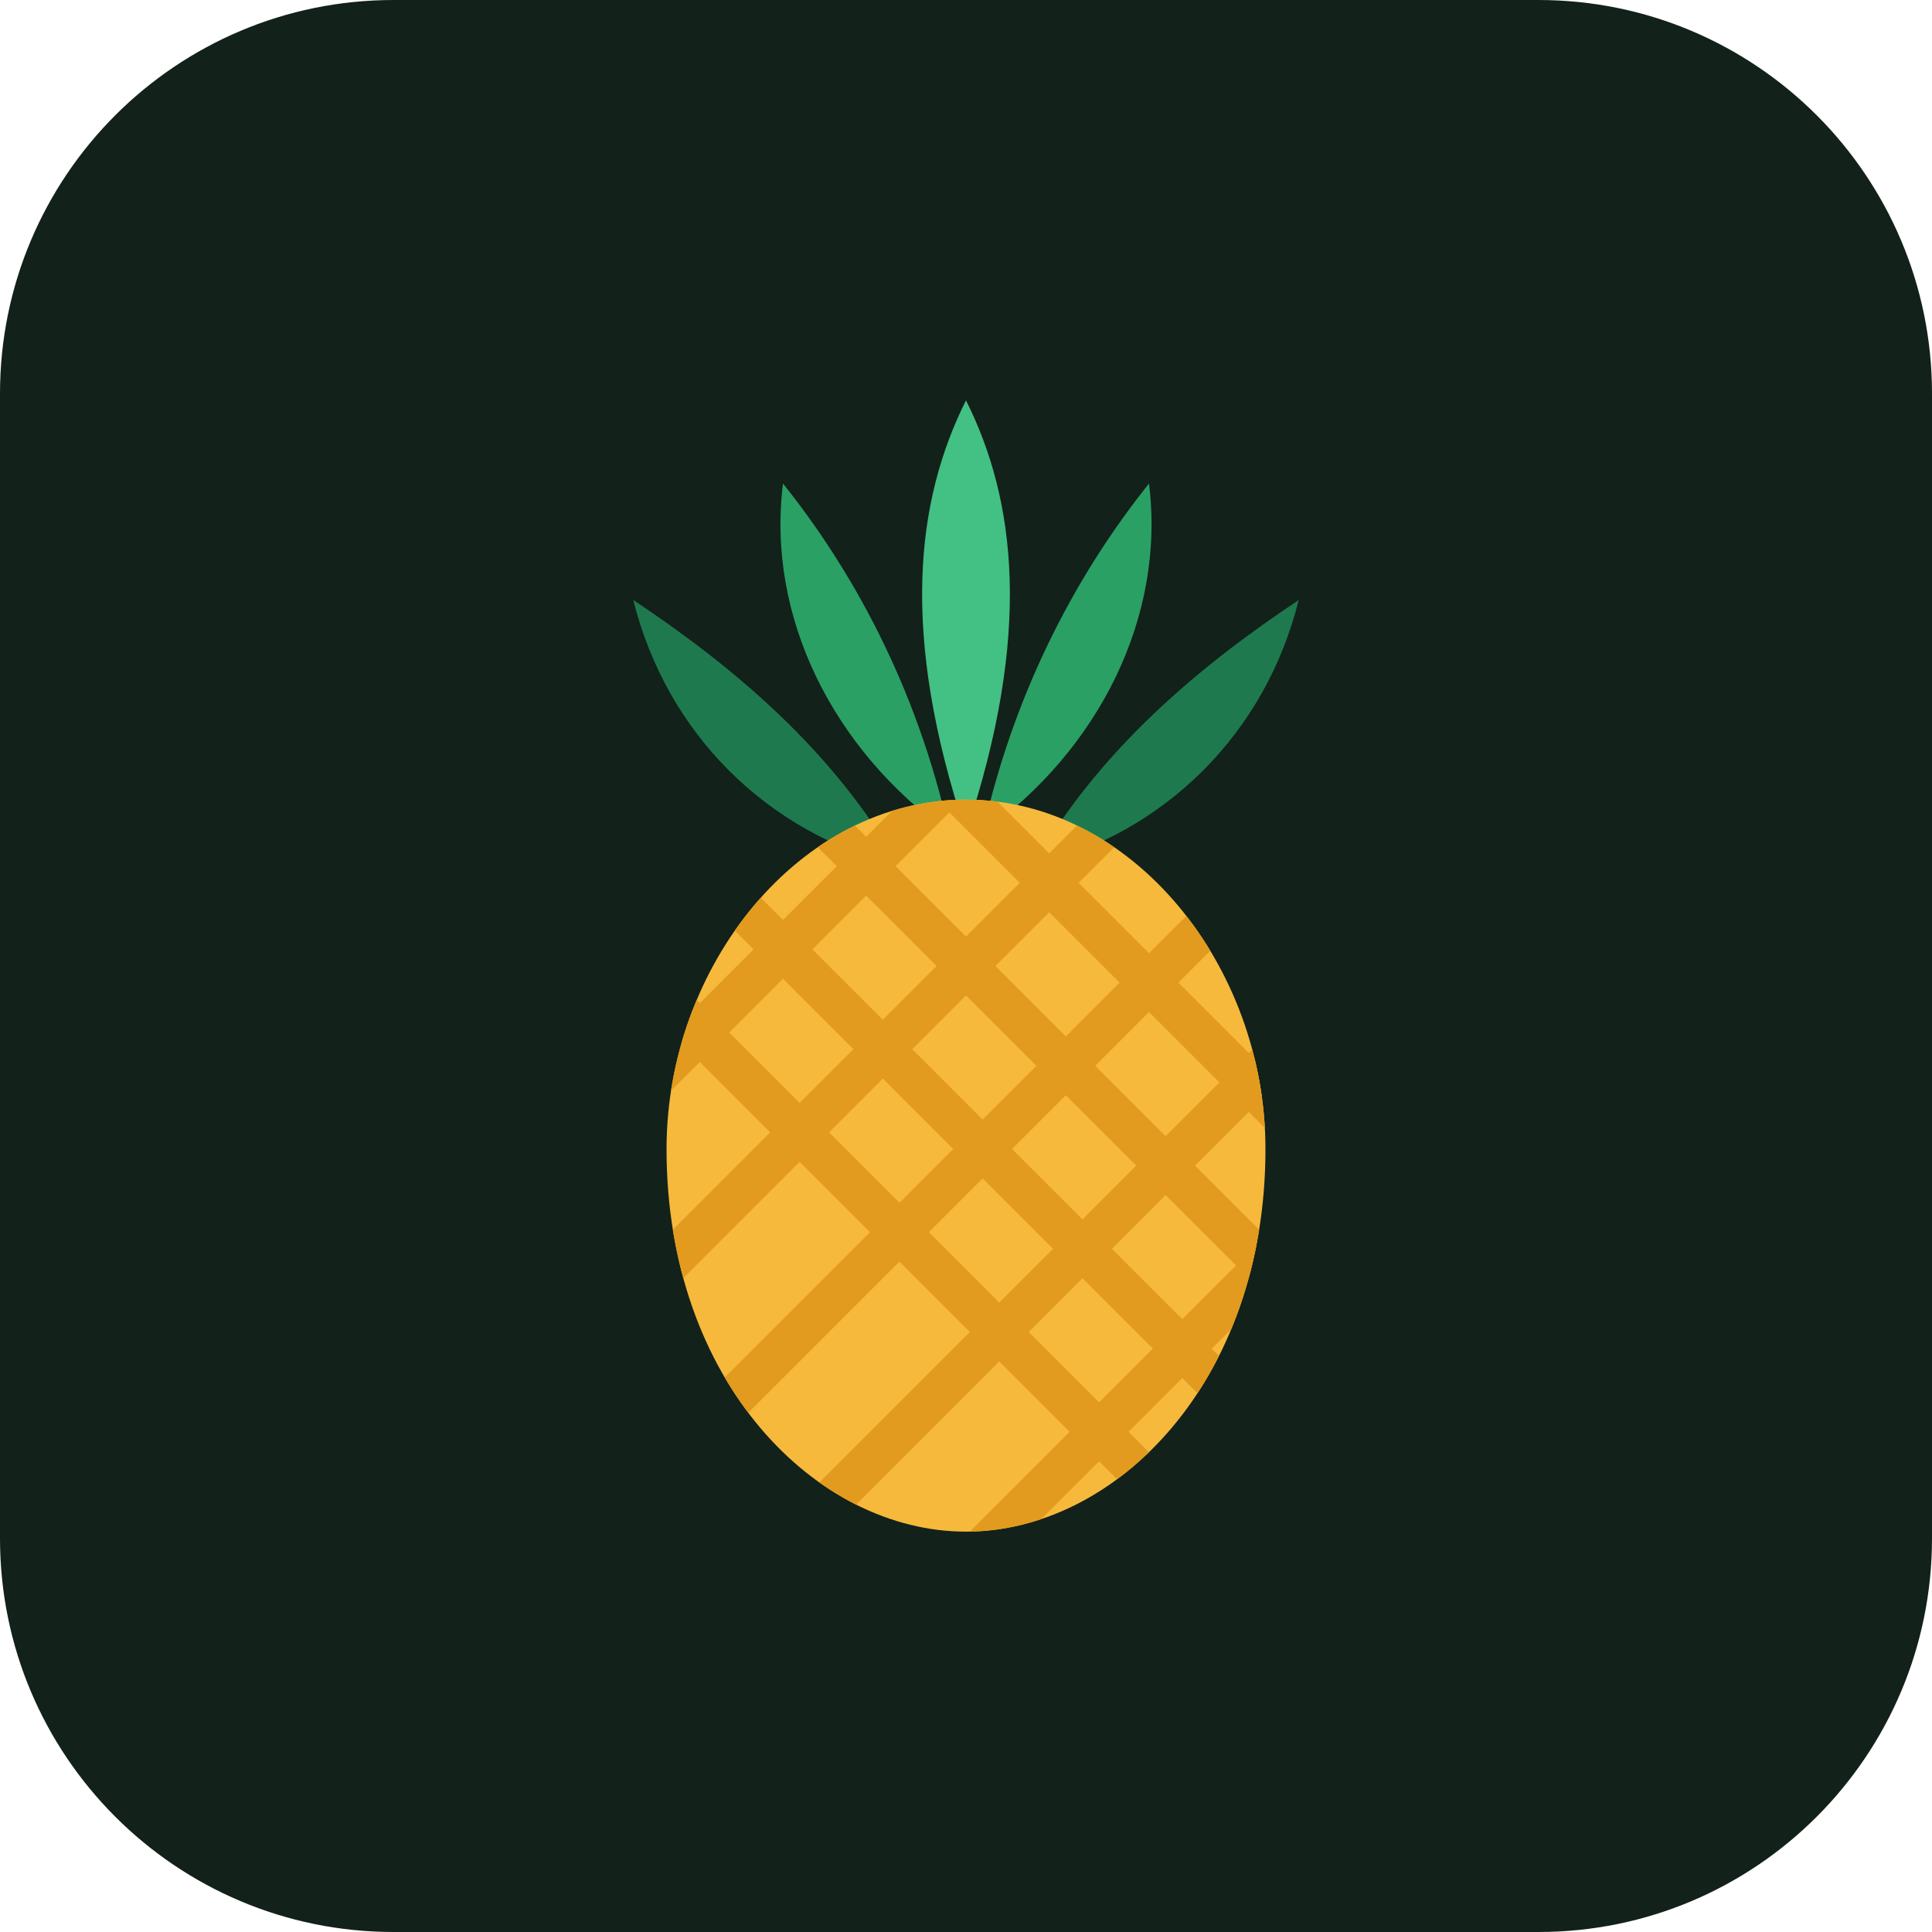
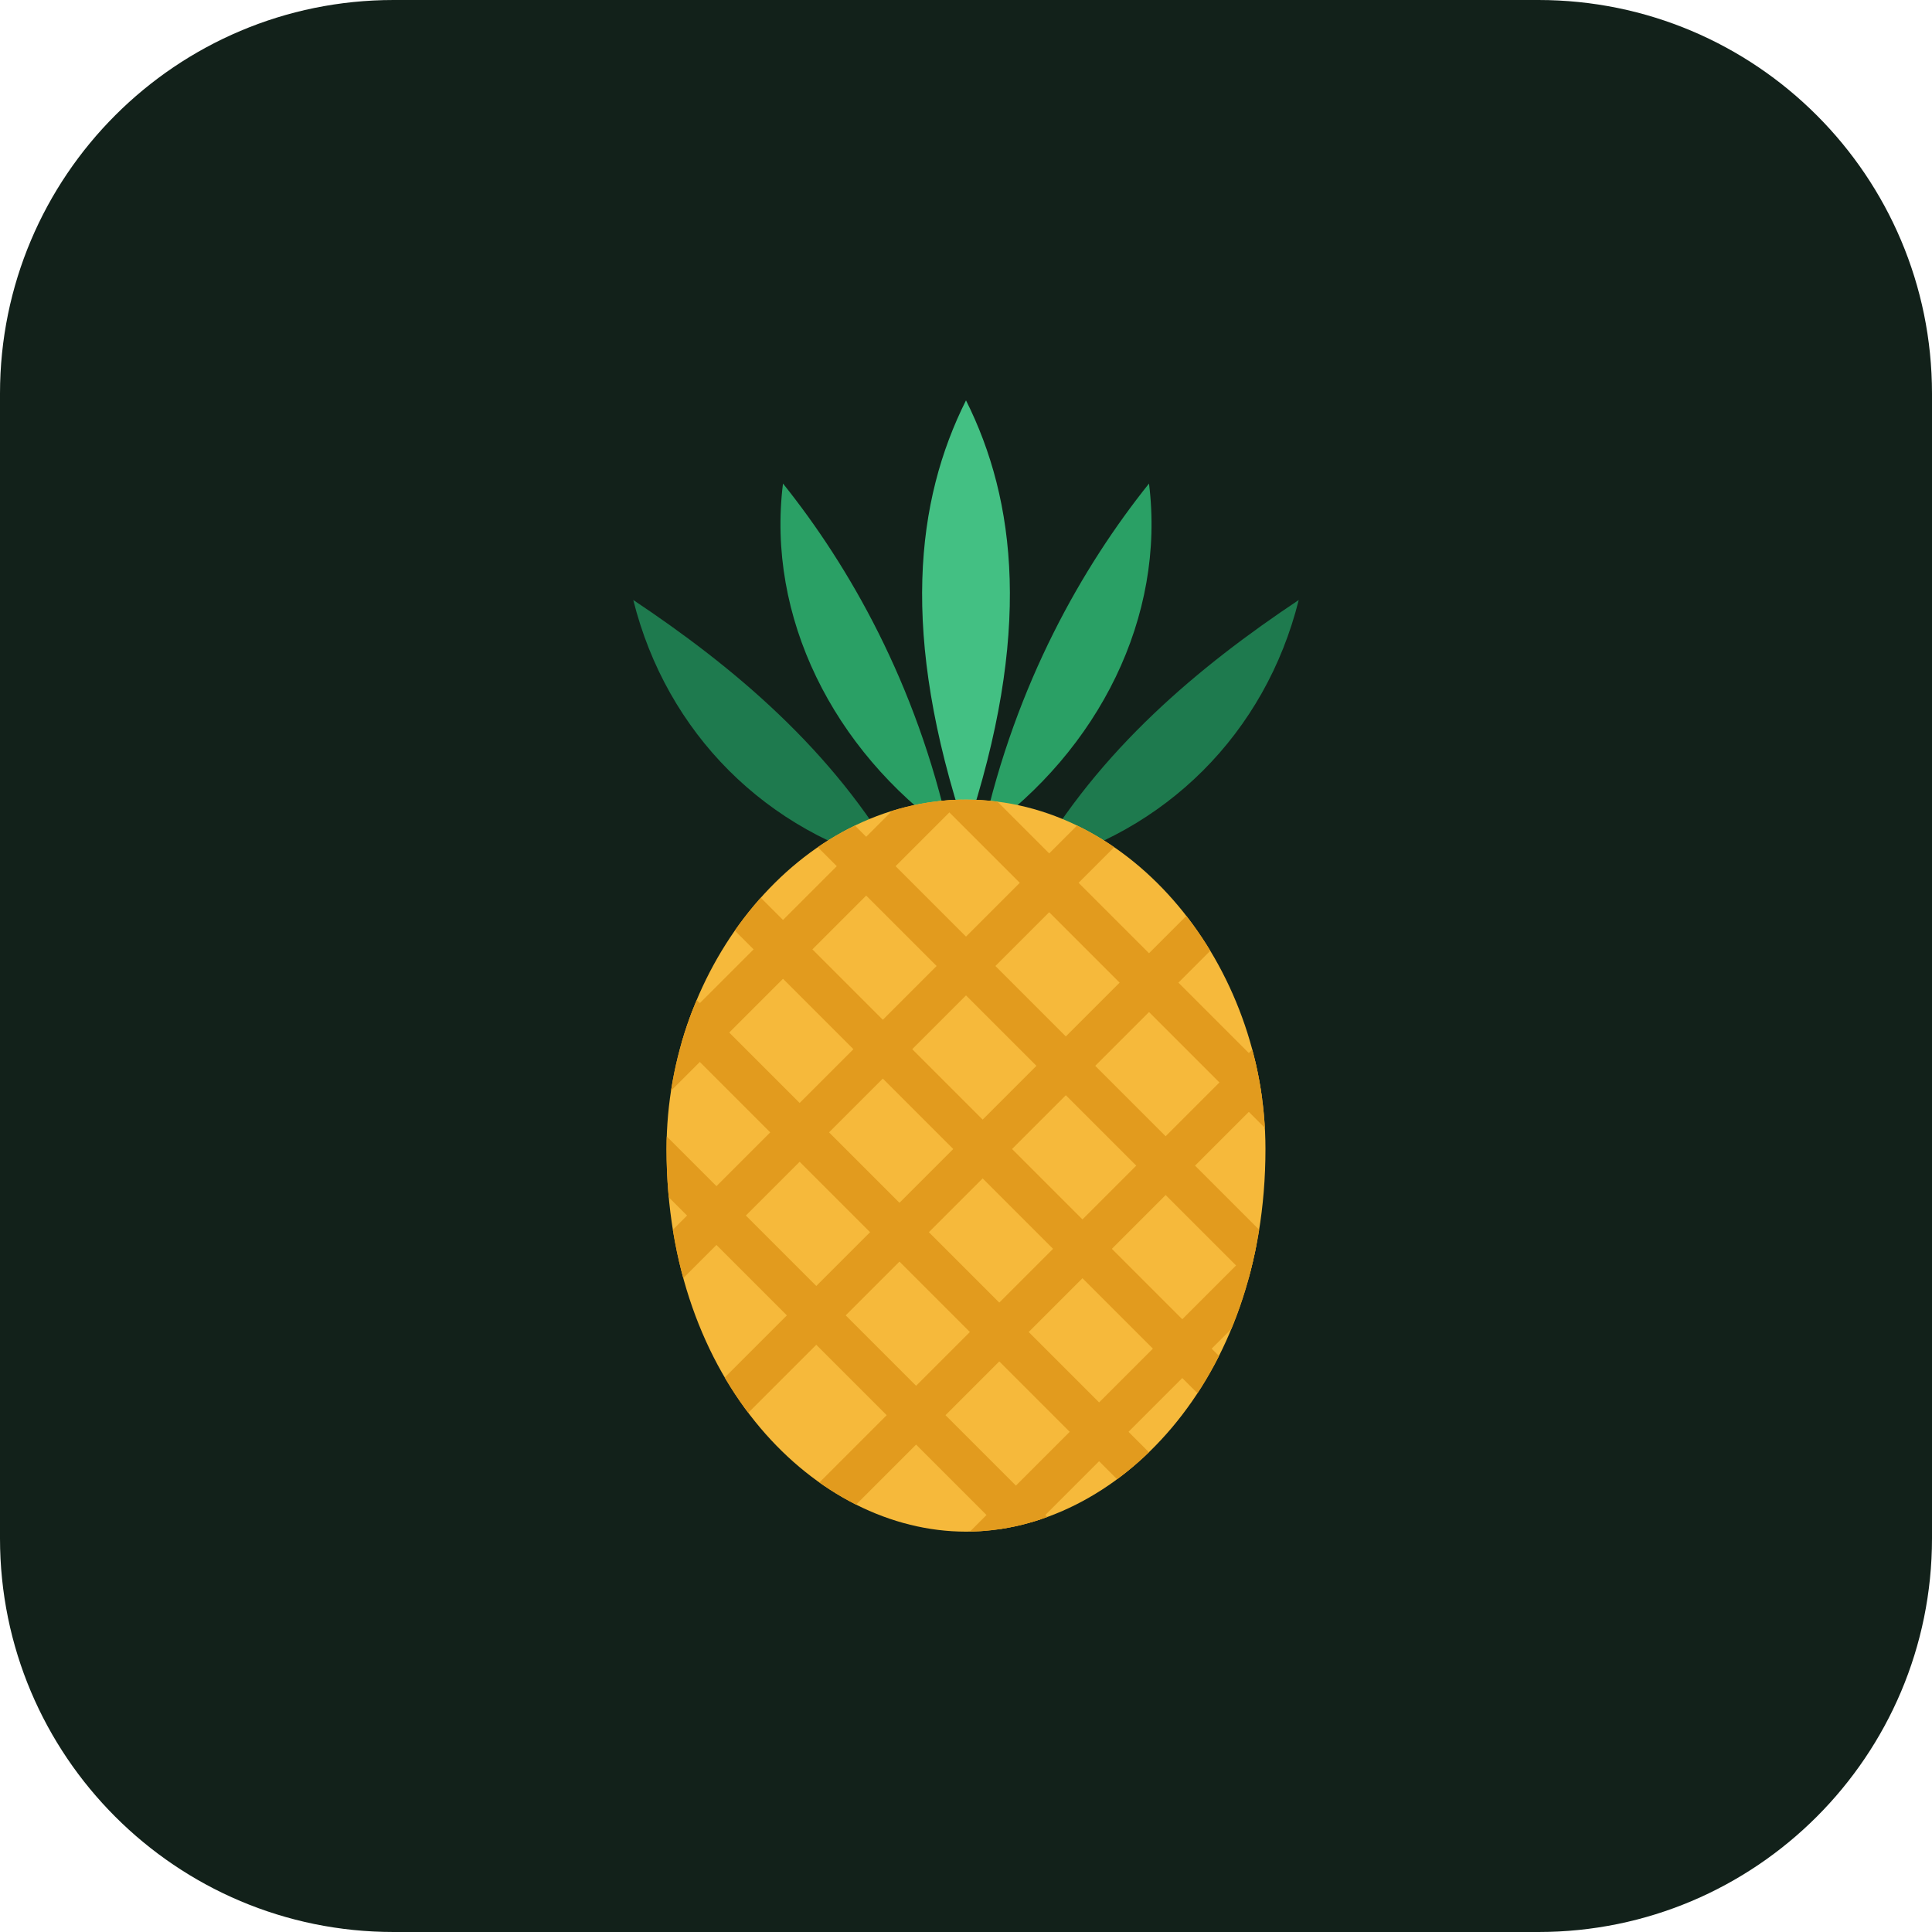
<svg xmlns="http://www.w3.org/2000/svg" viewBox="0 0 108 108" width="200" height="200" role="img" aria-label="Houri icon">
  <rect width="108" height="108" rx="22" fill="#12211A" />
  <g transform="translate(54 54) scale(0.93) translate(-54 -54)">
    <path d="M34,32 C40,36 46,41 50,48 C42,46 36,40 34,32 Z" fill="#1E7A4E" />
    <path d="M74,32 C68,36 62,41 58,48 C66,46 72,40 74,32 Z" fill="#1E7A4E" />
    <path d="M43,25 C47,30 51,37 53,46 C46,41 42,33 43,25 Z" fill="#2AA065" />
    <path d="M65,25 C61,30 57,37 55,46 C62,41 66,33 65,25 Z" fill="#2AA065" />
    <path d="M54,20 C57,26 58,34 54,46 C50,34 51,26 54,20 Z" fill="#43C083" />
    <path d="M54,44 C64,44 72,54 72,65 C72,79 63,88 54,88 C45,88 36,79 36,65 C36,54 44,44 54,44 Z" fill="#F6B93B" />
    <clipPath id="bodyClip">
      <path d="M54,44 C64,44 72,54 72,65 C72,79 63,88 54,88 C45,88 36,79 36,65 C36,54 44,44 54,44 Z" />
    </clipPath>
    <g clip-path="url(#bodyClip)" stroke="#E29B1E" stroke-width="2.5" stroke-linecap="round" fill="none">
      <path d="M6,-14 L102,82" />
      <path d="M6,-4 L102,92" />
      <path d="M6,6 L102,102" />
      <path d="M6,16 L102,112" />
      <path d="M6,26 L102,122" />
+       <path d="M6,36 L102,132" />
      <path d="M6,90 L102,-6" />
      <path d="M6,102 L102,6" />
      <path d="M6,114 L102,18" />
      <path d="M6,126 L102,30" />
      <path d="M6,138 L102,42" />
    </g>
  </g>
</svg>
